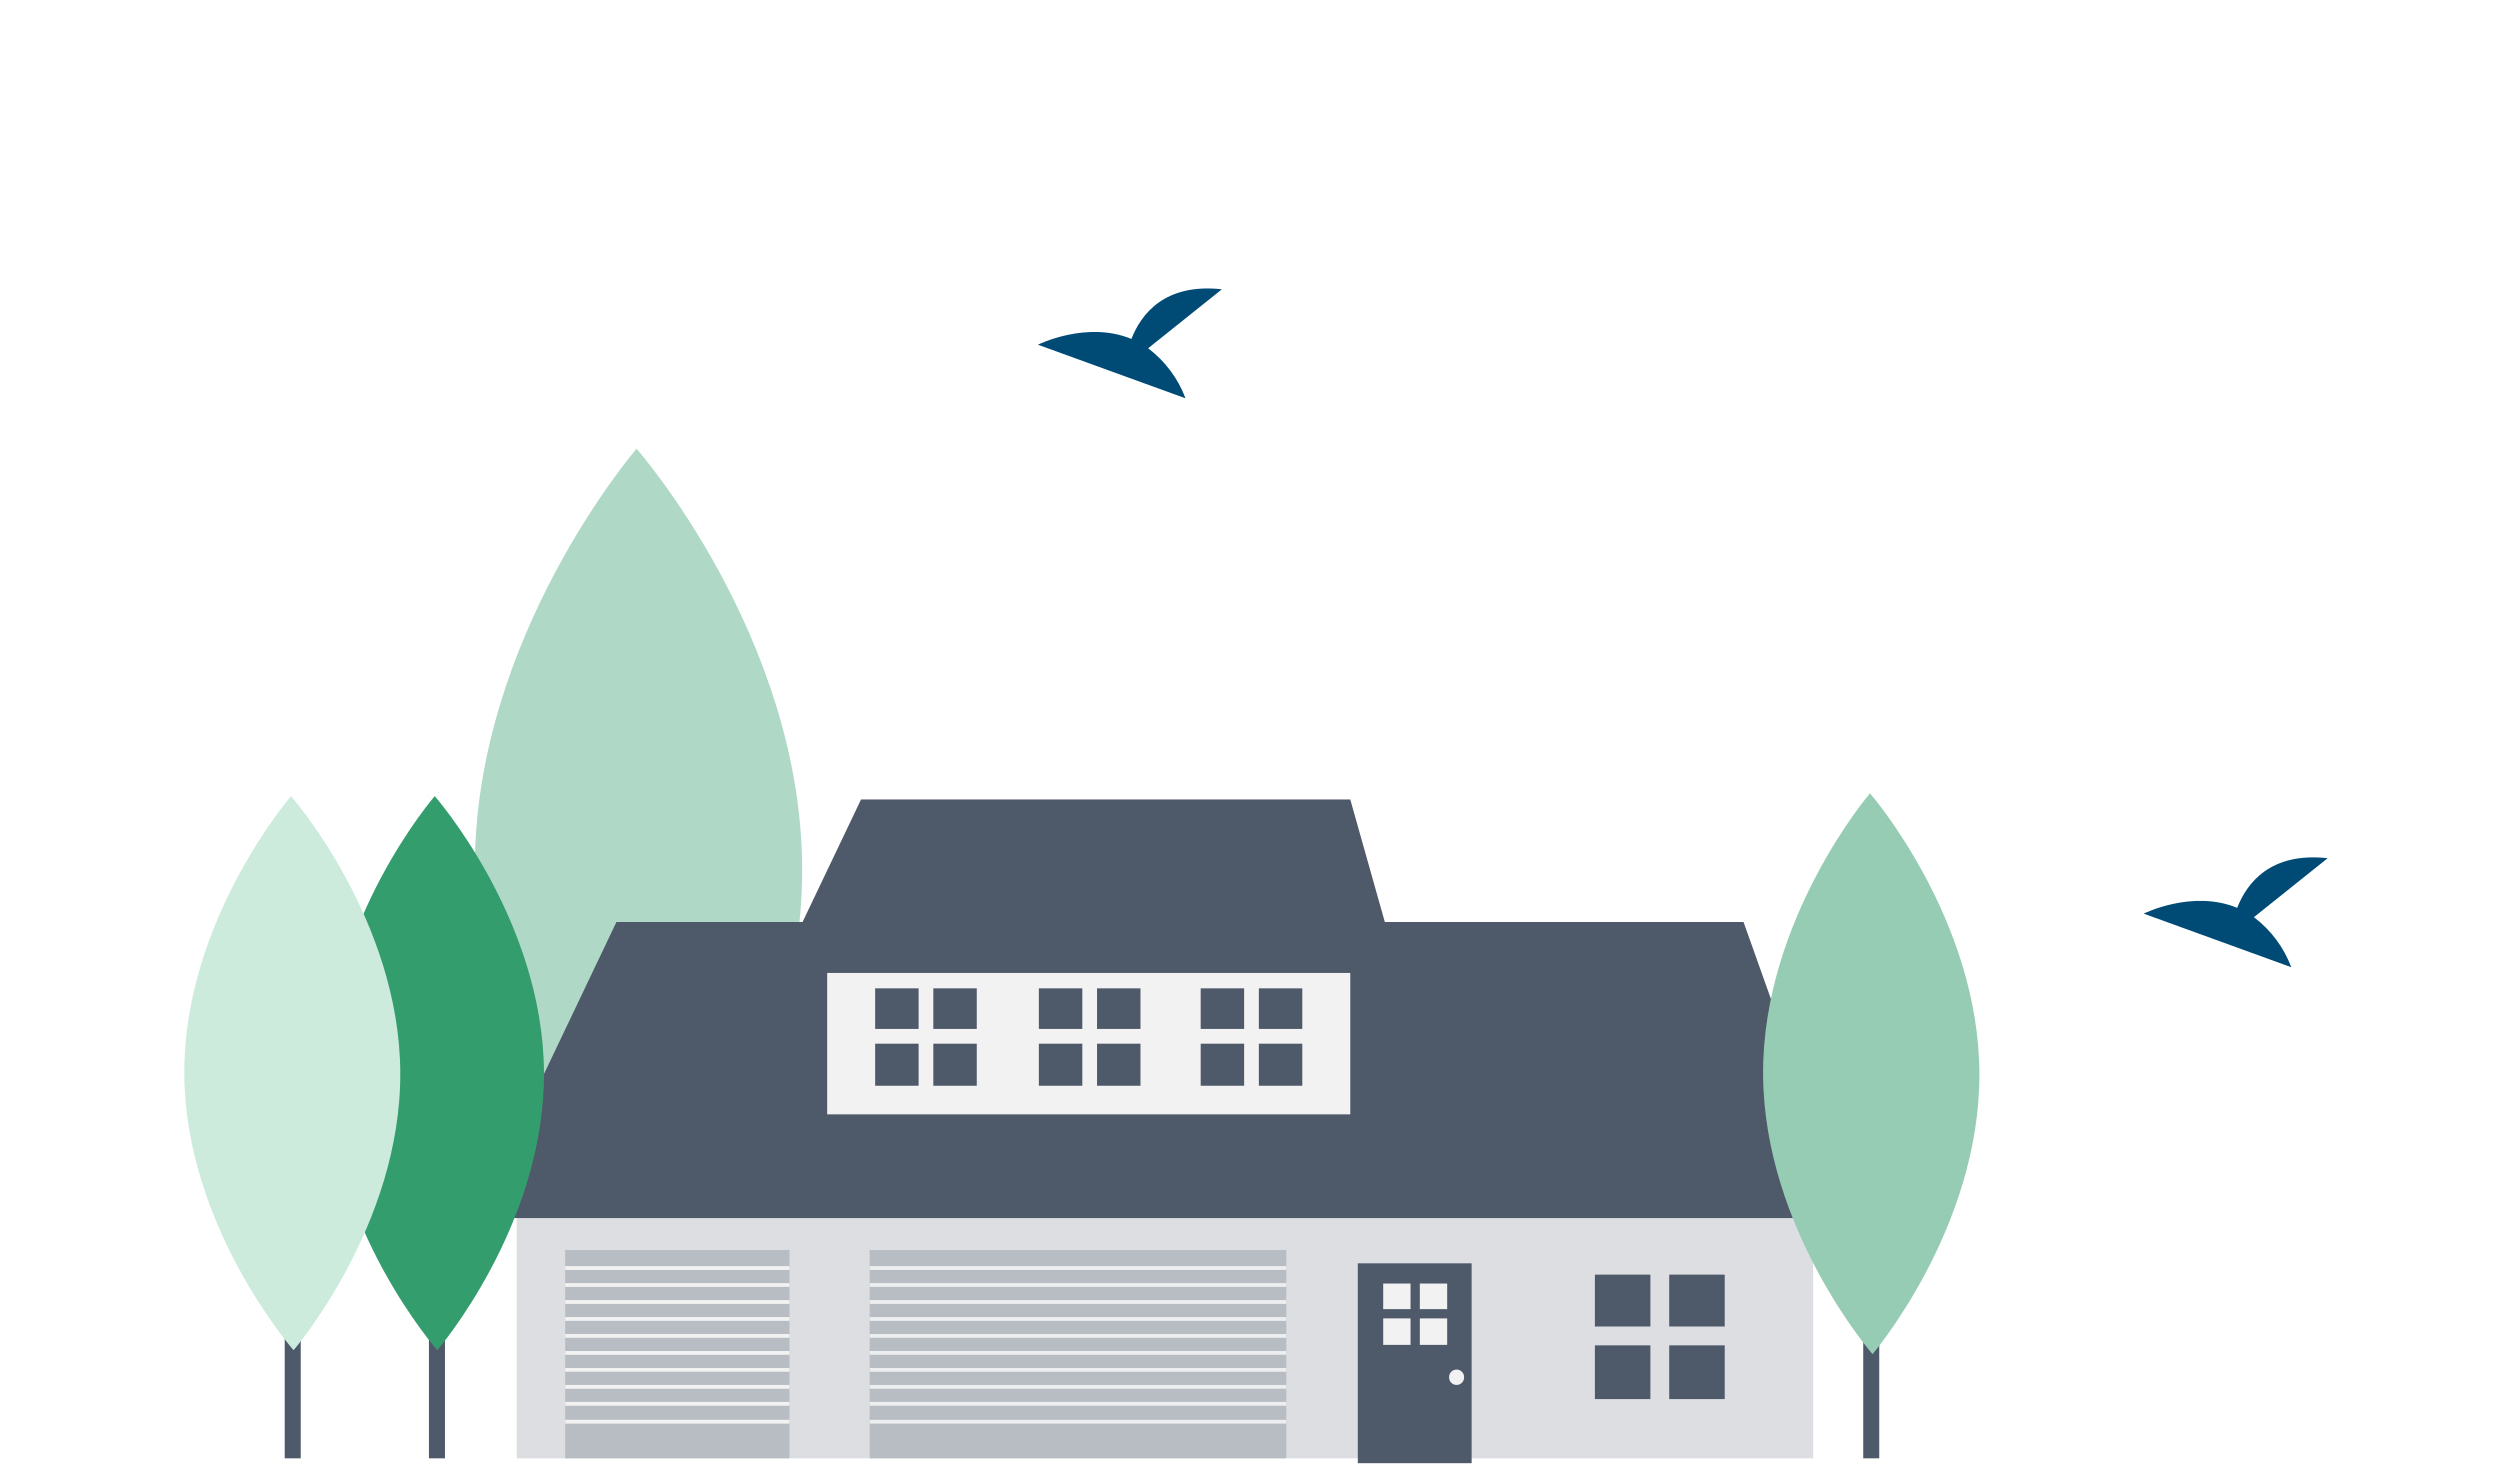
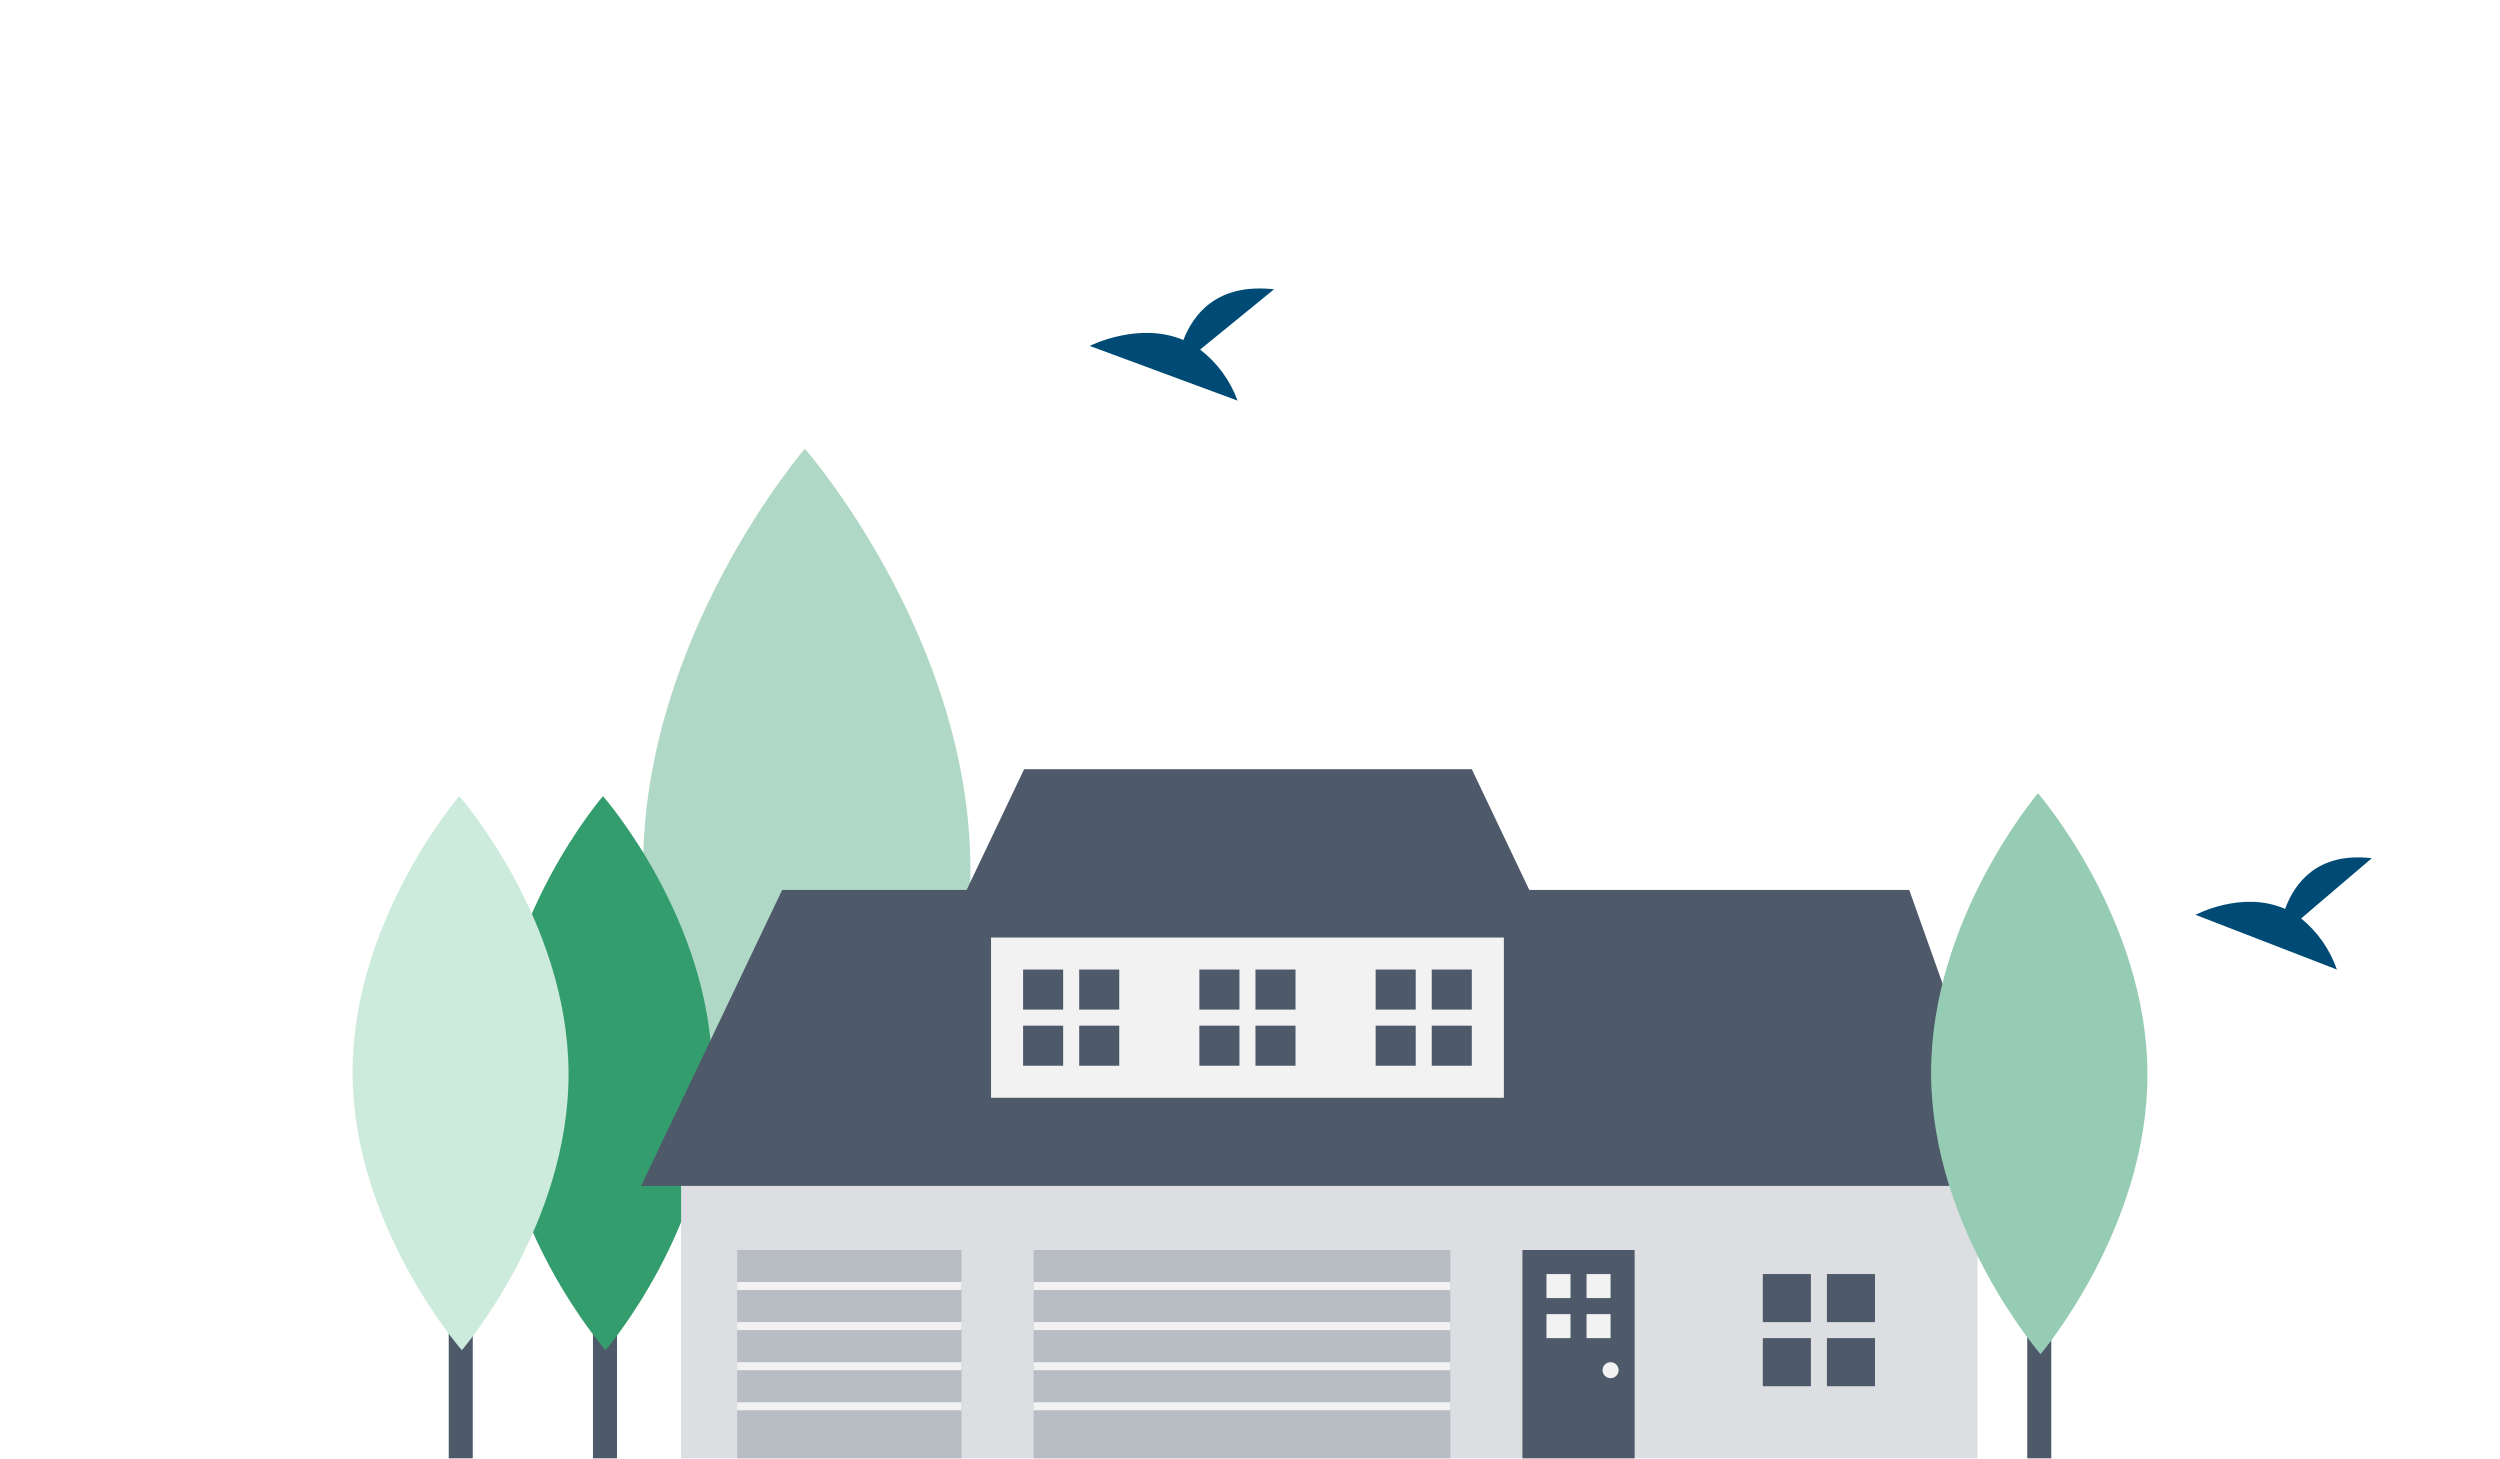
- <svg xmlns="http://www.w3.org/2000/svg" width="312" height="183" fill="none">
-   <path d="M80.816 97.755h-2.09v82.755h2.09V97.755Z" fill="#3F3D56" />
-   <path d="M100.109 108.301c.133 28.938-20.182 52.49-20.182 52.49s-20.532-23.364-20.665-52.301C59.13 79.553 79.445 56 79.445 56s20.531 23.364 20.664 52.301Z" fill="#B0D8C6" />
-   <path d="M226.282 148H64.485v34h161.797v-34Z" fill="#DCDEE1" />
-   <path d="m59.318 152.014 17.612-36.947h140.663l13.15 36.947H59.318Z" fill="#4E596A" />
-   <path d="M168.515 117.421h-65.283v21.65h65.283v-21.65Z" fill="#F2F2F2" />
-   <path d="m107.458 99.772-10.332 21.65h77.493l-6.105-21.65h-61.056Z" fill="#4E596A" />
-   <path d="M160.531 156h-52v26h52v-26ZM98.531 156h-28v26h28v-26Z" fill="#B8BDC3" />
-   <path d="M183.66 157.662h-14.207v24.945h14.207v-24.945ZM55.531 128h-2v54h2v-54ZM234.531 128h-2v54h2v-54ZM37.531 128h-2v54h2v-54Z" fill="#4E596A" />
-   <path d="M67.89 133.867c.087 19.095-13.319 34.637-13.319 34.637s-13.548-15.417-13.636-34.513c-.088-19.095 13.318-34.638 13.318-34.638s13.549 15.418 13.636 34.514Z" fill="#349D6E" />
-   <path d="M49.955 133.867c.088 19.095-13.318 34.637-13.318 34.637S23.088 153.087 23 133.991c-.087-19.095 13.319-34.638 13.319-34.638s13.548 15.418 13.636 34.514Z" fill="#CCEBDD" />
-   <path d="M247.031 133.937c.088 19.33-13.34 35.063-13.34 35.063s-13.571-15.607-13.659-34.937c-.088-19.33 13.34-35.063 13.34-35.063s13.571 15.607 13.659 34.937Z" fill="#97CCB4" />
-   <path d="M205.969 159.074h-6.927v6.472h6.927v-6.472ZM215.245 159.074h-6.928v6.472h6.928v-6.472ZM205.969 167.899h-6.927v6.707h6.927v-6.707ZM215.245 167.899h-6.928v6.707h6.928v-6.707ZM114.641 123.346h-5.421v5.064h5.421v-5.064ZM121.9 123.346h-5.421v5.064h5.421v-5.064ZM114.641 130.252h-5.421v5.249h5.421v-5.249ZM121.9 130.252h-5.421v5.249h5.421v-5.249ZM155.267 123.346h-5.421v5.064h5.421v-5.064ZM162.526 123.346h-5.422v5.064h5.422v-5.064ZM155.267 130.252h-5.421v5.249h5.421v-5.249ZM162.526 130.252h-5.422v5.249h5.422v-5.249ZM135.072 123.346h-5.422v5.064h5.422v-5.064ZM142.331 123.346h-5.422v5.064h5.422v-5.064ZM135.072 130.252h-5.422v5.249h5.422v-5.249ZM142.331 130.252h-5.422v5.249h5.422v-5.249Z" fill="#4E596A" />
-   <path d="M176.037 160.189h-3.414v3.189h3.414v-3.189ZM180.608 160.189h-3.414v3.189h3.414v-3.189ZM176.037 164.538h-3.414v3.305h3.414v-3.305ZM180.608 164.538h-3.414v3.305h3.414v-3.305ZM181.782 172.842a.94.94 0 0 0 .939-.942.94.94 0 1 0-1.878 0c0 .52.42.942.939.942Z" fill="#F2F2F2" />
-   <path d="M160.531 158.016h-52v.47h52v-.47ZM160.531 160.133h-52v.47h52v-.47ZM160.531 162.252h-52v.471h52v-.471ZM160.531 164.369h-52v.471h52v-.471ZM160.531 166.487h-52v.471h52v-.471ZM160.531 168.605h-52v.471h52v-.471ZM160.531 170.723h-52v.47h52v-.47ZM160.531 172.842h-52v.47h52v-.47ZM160.531 174.959h-52v.471h52v-.471ZM160.531 177.195h-52v.471h52v-.471Z" fill="#EDEEF0" />
-   <path d="M98.531 158.016h-28v.47h28v-.47ZM98.531 160.133h-28v.47h28v-.47ZM98.531 162.252h-28v.471h28v-.471ZM98.531 164.369h-28v.471h28v-.471ZM98.531 166.487h-28v.471h28v-.471ZM98.531 168.605h-28v.471h28v-.471ZM98.531 170.723h-28v.47h28v-.47ZM98.531 172.842h-28v.47h28v-.47ZM98.531 174.959h-28v.471h28v-.471ZM98.531 177.195h-28v.471h28v-.471Z" fill="#F2F2F2" />
-   <path d="m143.287 43.466 9.206-7.363c-7.152-.789-10.09 3.111-11.293 6.198-5.587-2.32-11.669.72-11.669.72l18.419 6.688a13.938 13.938 0 0 0-4.663-6.243ZM281.287 114.466l9.206-7.363c-7.152-.789-10.09 3.111-11.293 6.198-5.587-2.32-11.669.721-11.669.721l18.419 6.687a13.937 13.937 0 0 0-4.663-6.243Z" fill="#004B76" />
+ <svg xmlns="http://www.w3.org/2000/svg" width="312" height="182" fill="none">
+   <path d="M87.816 97.755h-2.09v82.755h2.09V97.755Z" fill="#3F3D56" />
+   <path d="M77 128h-3v54h3v-54ZM59 128h-3v54h3v-54Z" fill="#4E596A" />
+   <path d="m149.779 43.625 9.221-7.52c-7.163-.805-10.107 3.178-11.311 6.33-5.597-2.369-11.689.736-11.689.736L154.45 50a14.215 14.215 0 0 0-4.671-6.375ZM287.18 114.625l8.82-7.52c-6.852-.805-9.667 3.178-10.82 6.33-5.353-2.369-11.18.736-11.18.736L291.647 121c-.89-2.535-2.44-4.746-4.467-6.375Z" fill="#004B76" />
+   <path d="M121.109 108.301c.133 28.938-20.182 52.49-20.182 52.49s-20.532-23.364-20.665-52.301C80.13 79.553 100.445 56 100.445 56s20.531 23.364 20.664 52.301Z" fill="#B0D8C6" />
+   <path d="M88.89 133.867c.087 19.095-13.319 34.637-13.319 34.637s-13.548-15.417-13.636-34.513c-.088-19.095 13.318-34.638 13.318-34.638s13.549 15.418 13.636 34.514Z" fill="#349D6E" />
+   <path d="M70.955 133.867c.088 19.095-13.318 34.637-13.318 34.637S44.088 153.087 44 133.991c-.087-19.095 13.319-34.638 13.319-34.638s13.548 15.418 13.636 34.514Z" fill="#CCEBDD" />
+   <path d="m80 148.014 17.612-36.947h140.662l13.151 36.947H80Z" fill="#4E596A" />
+   <path d="M187.682 115h-64v22h64v-22Z" fill="#F2F2F2" />
+   <path d="M132.682 121h-5v5h5v-5ZM139.682 121h-5v5h5v-5ZM132.682 128h-5v5h5v-5ZM139.682 128h-5v5h5v-5ZM154.682 121h-5v5h5v-5ZM161.682 121h-5v5h5v-5ZM154.682 128h-5v5h5v-5ZM161.682 128h-5v5h5v-5ZM176.682 121h-5v5h5v-5ZM183.682 121h-5v5h5v-5ZM176.682 128h-5v5h5v-5ZM183.682 128h-5v5h5v-5ZM127.808 96l-10 21h75.874l-10-21h-55.874Z" fill="#4E596A" />
+   <path d="M246.797 148H85v34h161.797v-34Z" fill="#DCDEE1" />
+   <path d="M226 159h-6v6h6v-6ZM234 159h-6v6h6v-6ZM226 167h-6v6h6v-6ZM234 167h-6v6h6v-6ZM204 156h-14v26h14v-26Z" fill="#4E596A" />
+   <path d="M196 159h-3v3h3v-3ZM196 164h-3v3h3v-3ZM201 159h-3v3h3v-3ZM201 164h-3v3h3v-3ZM201 172a1 1 0 1 0 0-2 1 1 0 0 0 0 2Z" fill="#F2F2F2" />
+   <path d="M181 156h-52v26h52v-26Z" fill="#B8BDC3" />
+   <path d="M181 160h-52v1h52v-1ZM181 165h-52v1h52v-1ZM181 170h-52v1h52v-1ZM181 175h-52v1h52v-1Z" fill="#F2F2F2" />
+   <path d="M120 156H92v26h28v-26Z" fill="#B8BDC3" />
+   <path d="M120 160H92v1h28v-1ZM120 165H92v1h28v-1ZM120 170H92v1h28v-1ZM120 175H92v1h28v-1Z" fill="#F2F2F2" />
+   <path d="M256 128h-3v54h3v-54Z" fill="#4E596A" />
+   <path d="M268 133.937c.088 19.33-13.341 35.063-13.341 35.063S241.088 153.393 241 134.063C240.912 114.733 254.341 99 254.341 99s13.571 15.607 13.659 34.937Z" fill="#97CCB4" />
</svg>
